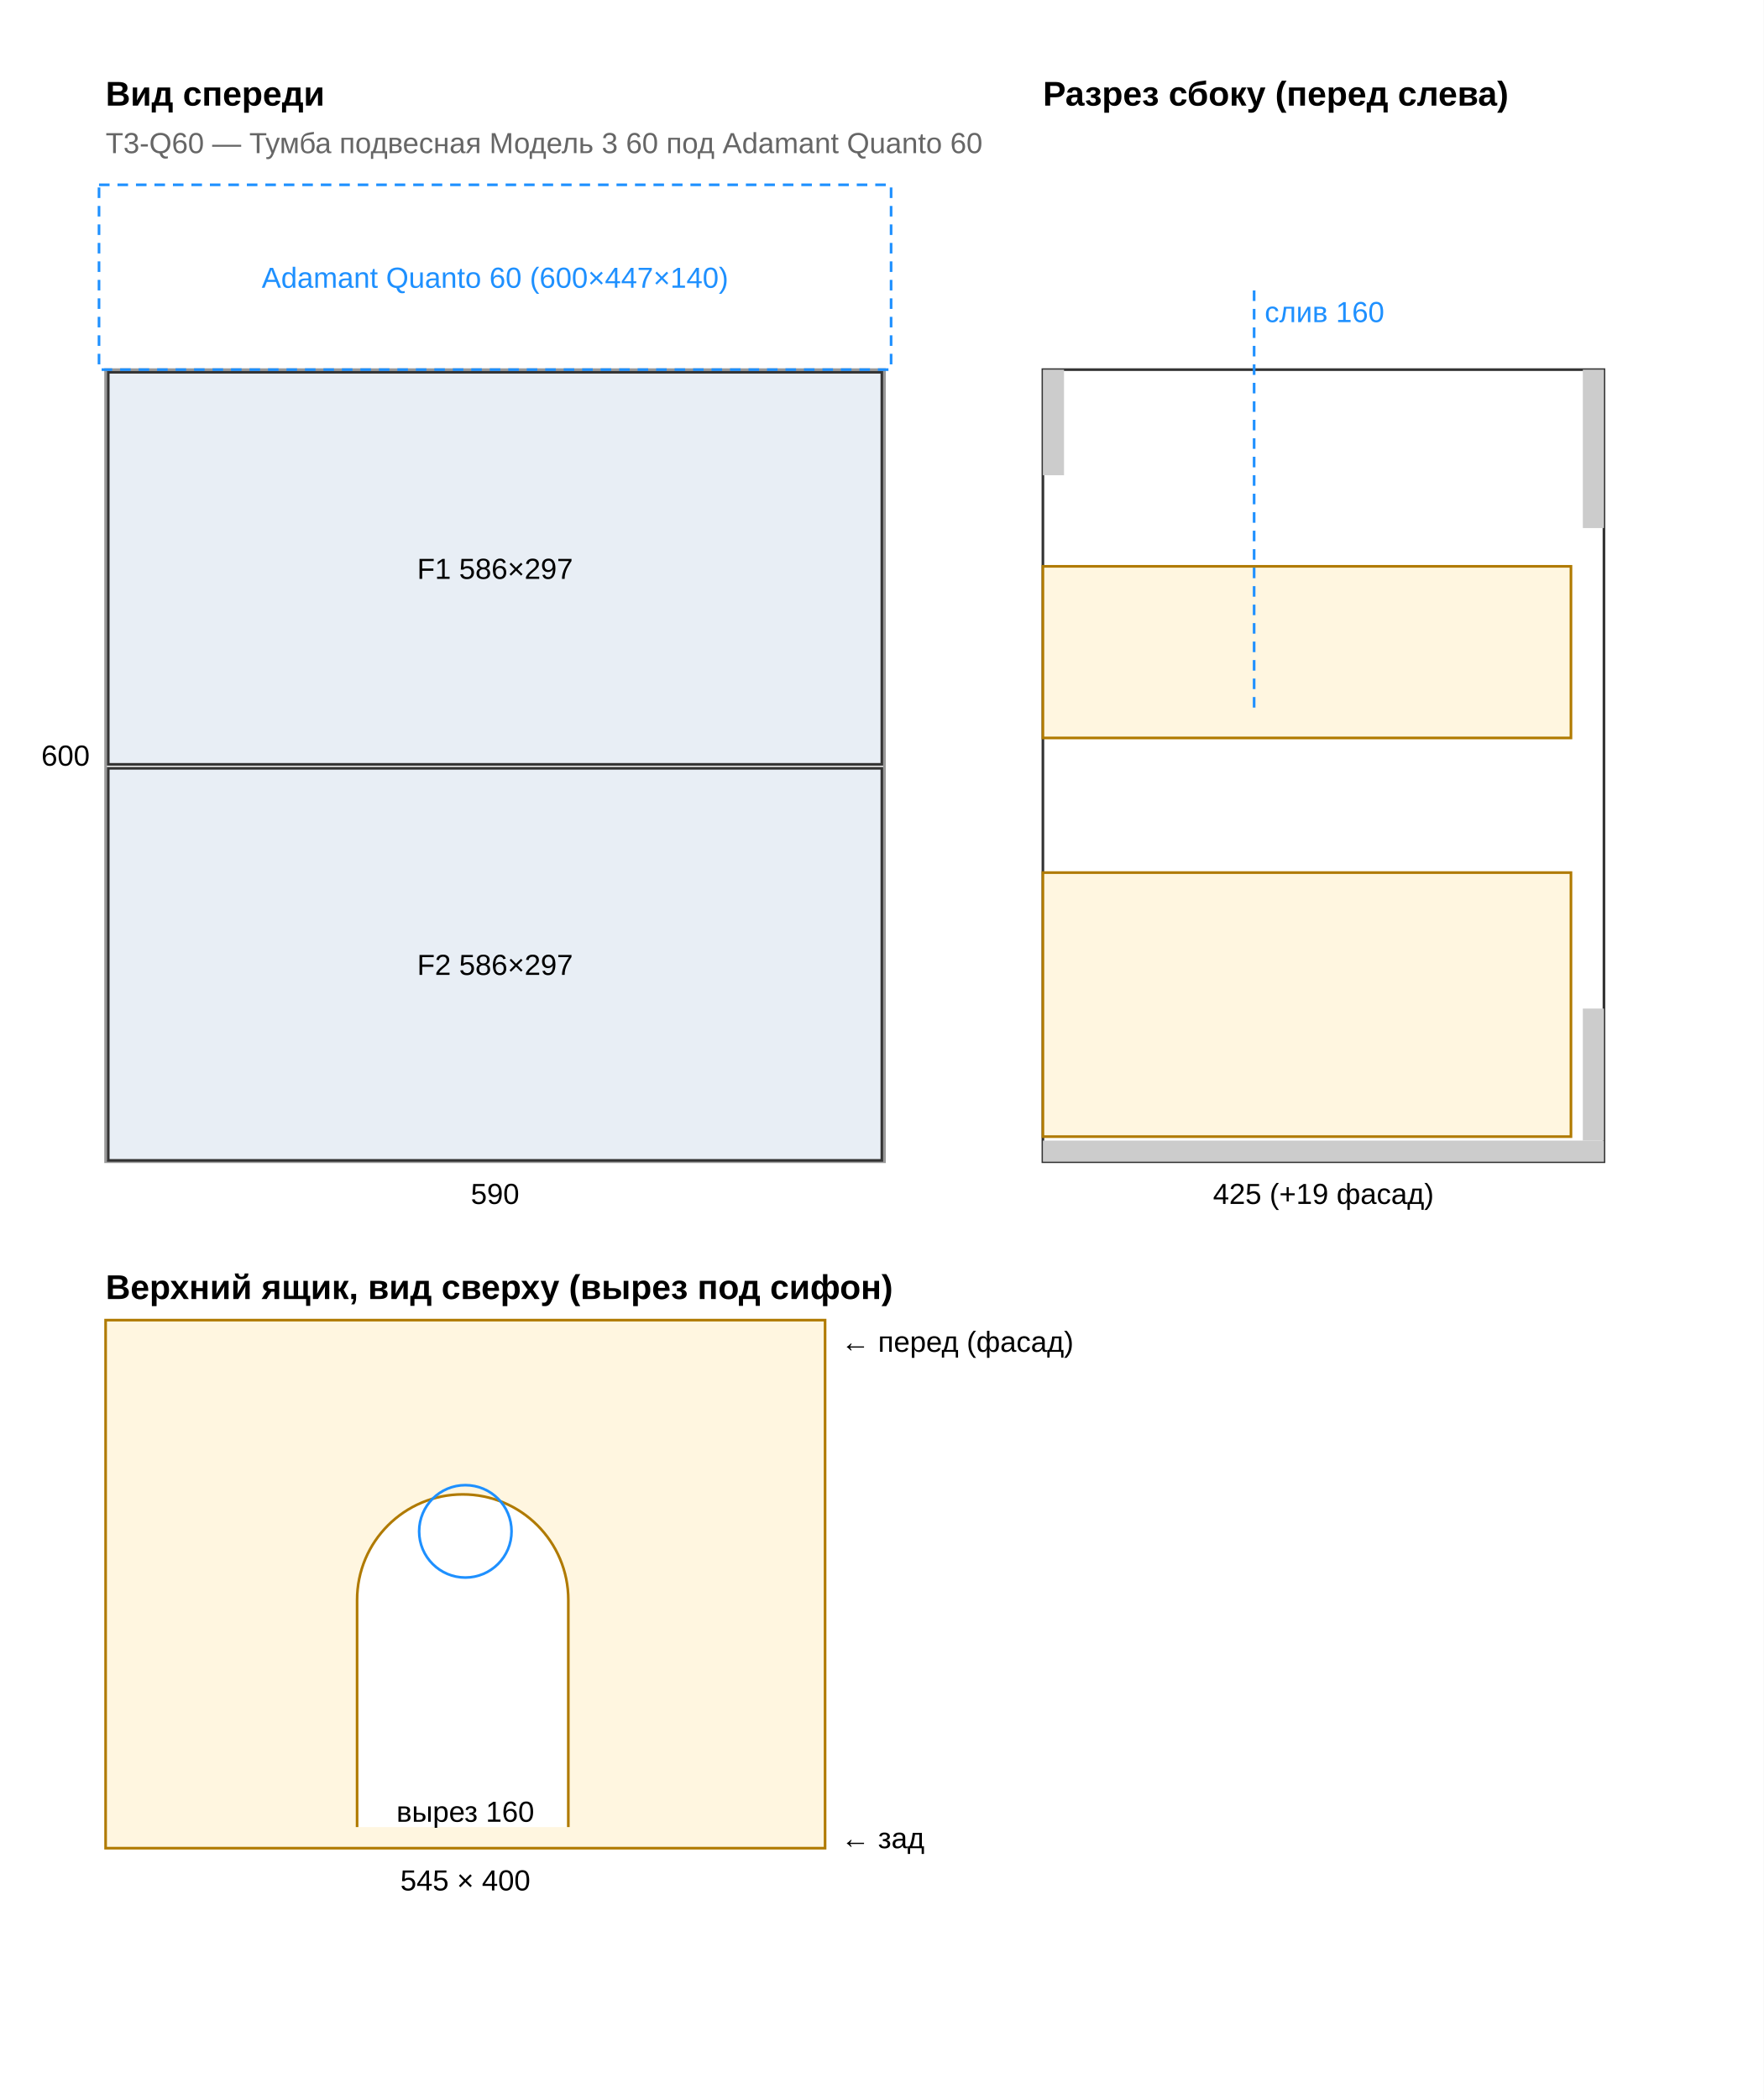
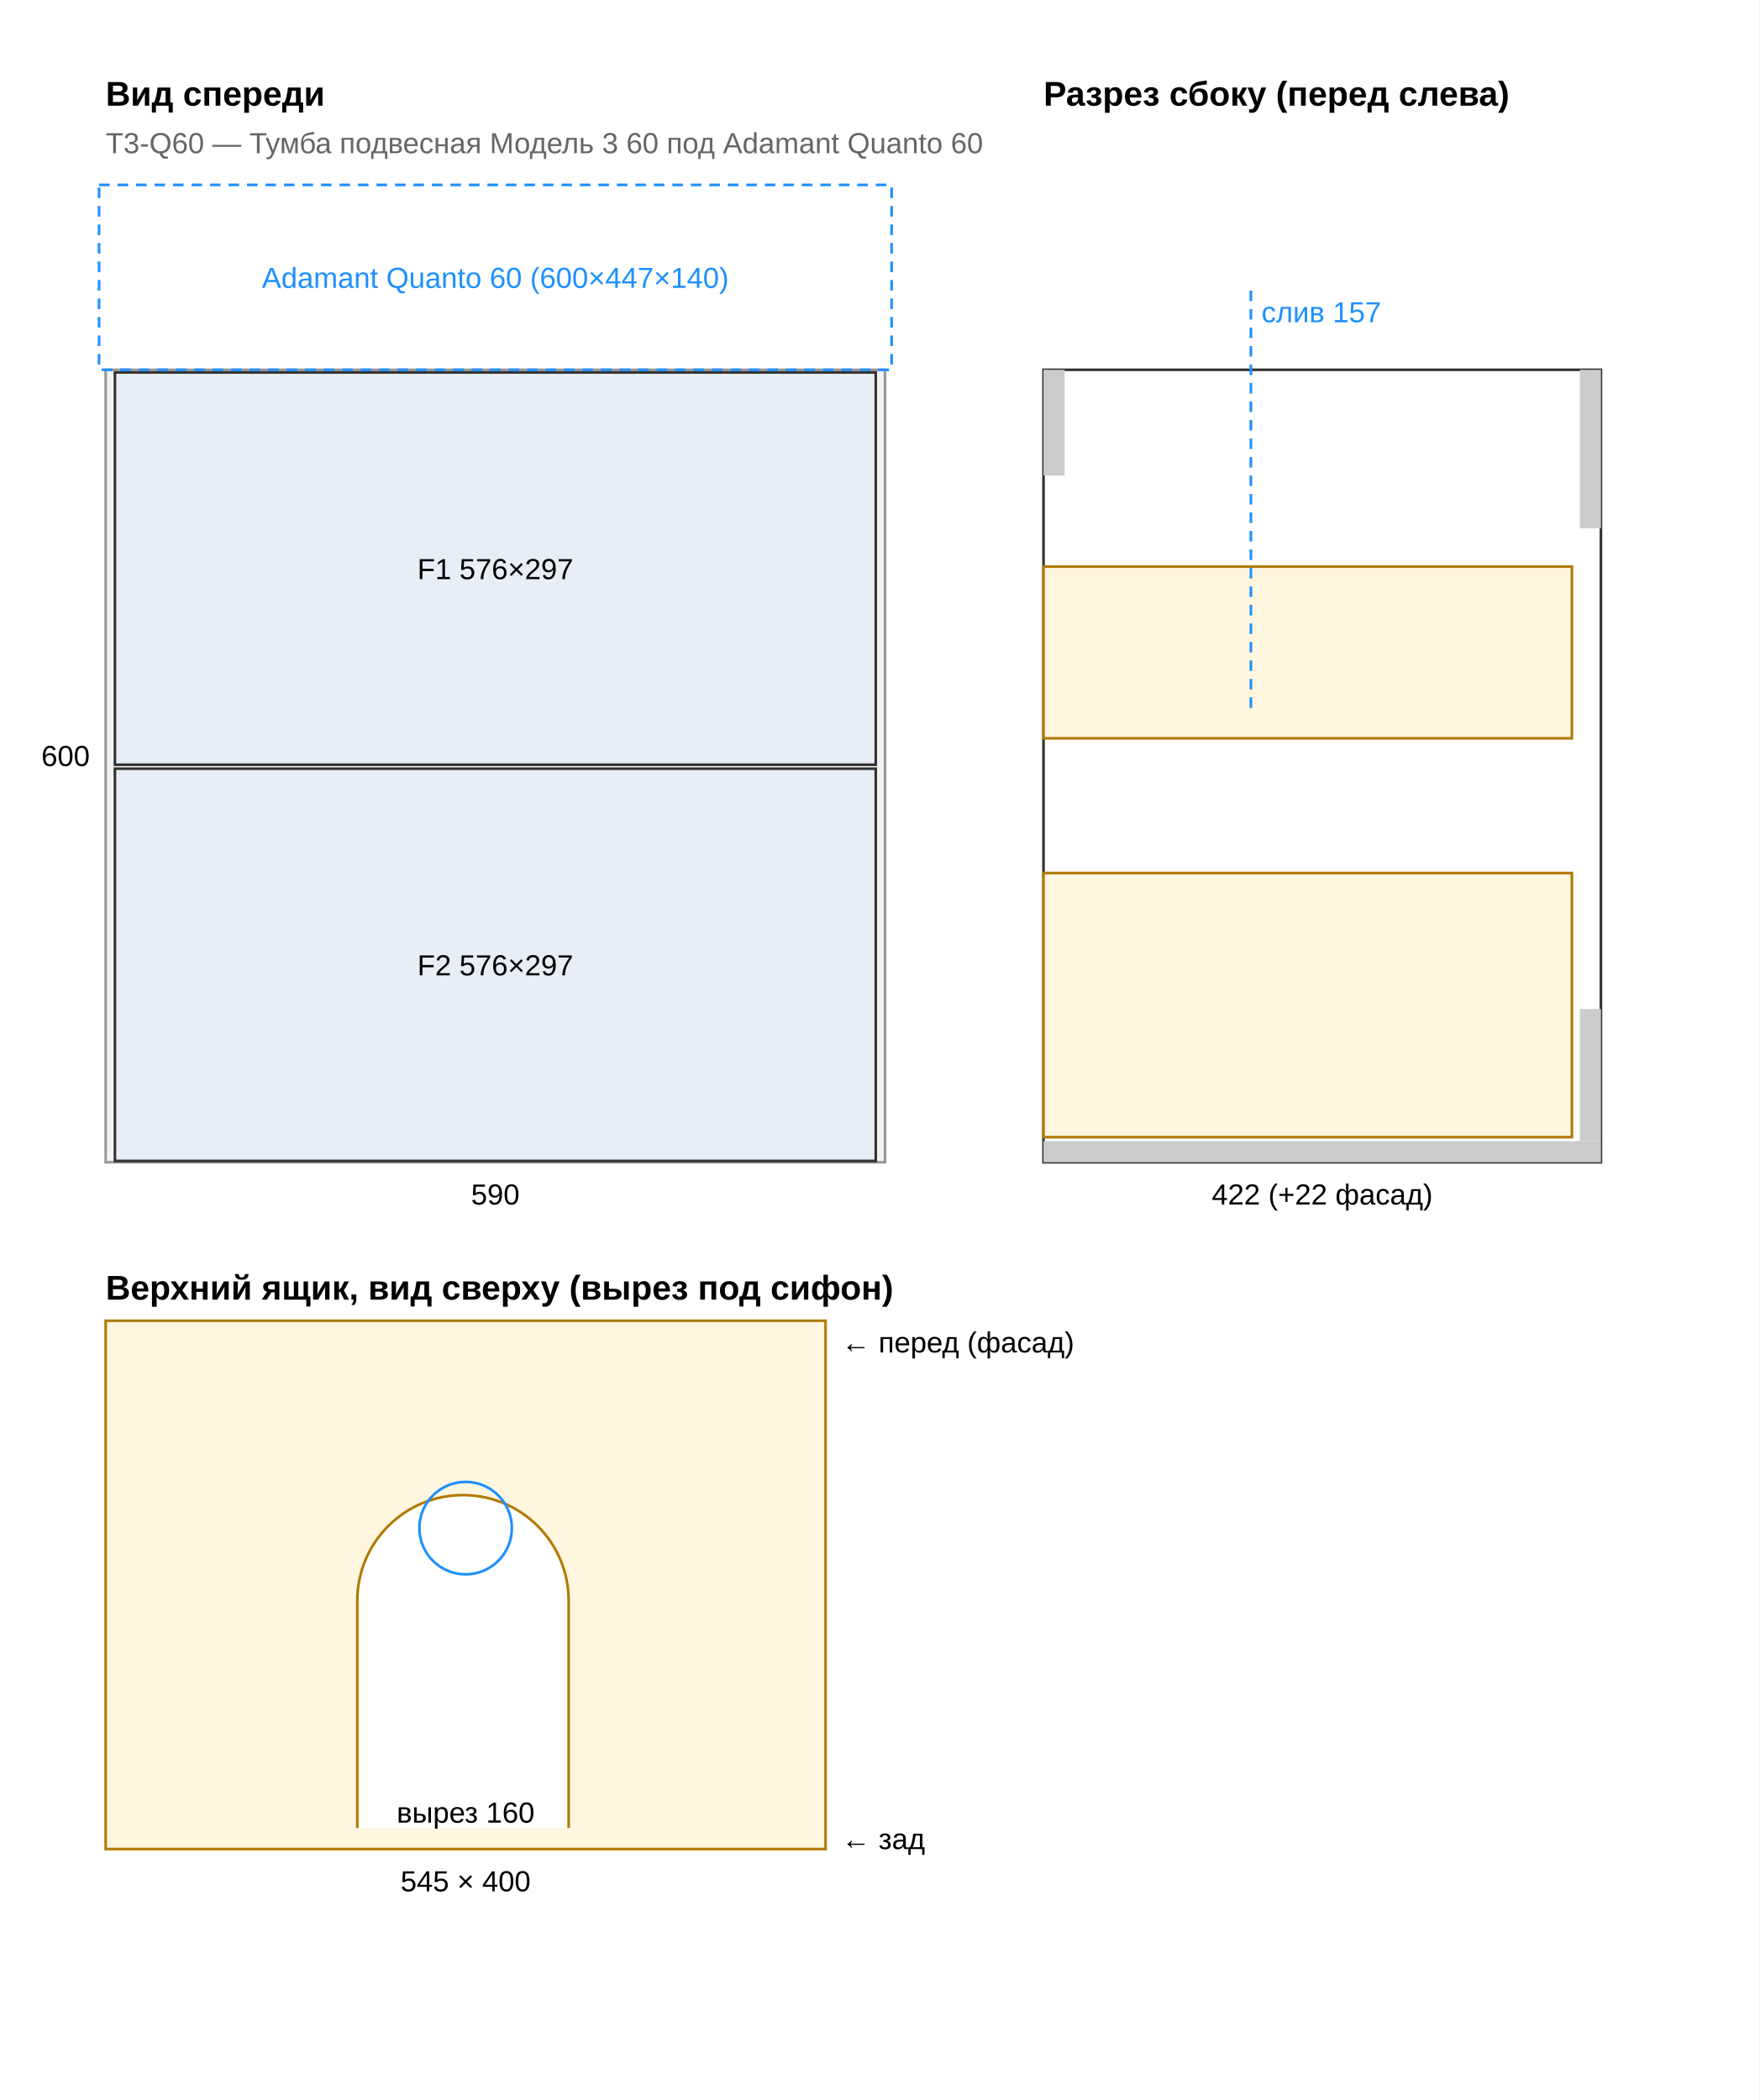
- <svg xmlns="http://www.w3.org/2000/svg" width="668" height="795" viewBox="0 0 668 795" font-family="Arial" font-size="11">
+ <svg xmlns="http://www.w3.org/2000/svg" width="666" height="795" viewBox="0 0 666 795" font-family="Arial" font-size="11">
  <rect width="100%" height="100%" fill="white" />
  <text x="40" y="40" font-size="13" font-weight="bold">Вид спереди</text>
  <rect x="40" y="140.0" width="295.0" height="300.0" fill="#f4f4f4" stroke="#999" />
-   <rect x="41.0" y="141.0" width="293.0" height="148.5" fill="#e8eef5" stroke="#333" />
-   <text x="187.5" y="219.25" text-anchor="middle">F1 586×297</text>
-   <rect x="41.0" y="291.0" width="293.0" height="148.5" fill="#e8eef5" stroke="#333" />
-   <text x="187.5" y="369.25" text-anchor="middle">F2 586×297</text>
+   <rect x="43.5" y="141.0" width="288.0" height="148.5" fill="#e8eef5" stroke="#333" />
+   <text x="187.5" y="219.25" text-anchor="middle">F1 576×297</text>
+   <rect x="43.5" y="291.0" width="288.0" height="148.5" fill="#e8eef5" stroke="#333" />
+   <text x="187.5" y="369.25" text-anchor="middle">F2 576×297</text>
  <rect x="37.5" y="70.0" width="300.0" height="70.0" fill="none" stroke="#1E90FF" stroke-dasharray="4 3" />
  <text x="187.5" y="109.0" text-anchor="middle" fill="#1E90FF">Adamant Quanto 60 (600×447×140)</text>
  <text x="40" y="58" fill="#666">T3-Q60 — Тумба подвесная Модель 3 60 под Adamant Quanto 60</text>
  <text x="187.5" y="456.0" text-anchor="middle">590</text>
  <text x="34" y="290.0" text-anchor="end">600</text>
  <text x="395.0" y="40" font-size="13" font-weight="bold">Разрез сбоку (перед слева)</text>
-   <rect x="395.0" y="140.0" width="212.5" height="300.0" fill="none" stroke="#333" />
-   <rect x="395.0" y="432.0" width="212.5" height="8.0" fill="#ccc" />
+   <rect x="395.0" y="140.0" width="211.0" height="300.0" fill="none" stroke="#333" />
+   <rect x="395.0" y="432.0" width="211.0" height="8.0" fill="#ccc" />
  <rect x="395.0" y="140.0" width="8.0" height="40.0" fill="#ccc" />
-   <rect x="599.5" y="140.0" width="8.0" height="60.0" fill="#ccc" />
-   <rect x="599.5" y="382.0" width="8.0" height="50.0" fill="#ccc" />
+   <rect x="598.0" y="140.0" width="8.0" height="60.0" fill="#ccc" />
+   <rect x="598.0" y="382.0" width="8.0" height="50.0" fill="#ccc" />
  <rect x="395.0" y="330.5" width="200.0" height="100.0" fill="#fff6e0" stroke="#b07a00" />
  <rect x="395.0" y="214.5" width="200.0" height="65.0" fill="#fff6e0" stroke="#b07a00" />
-   <line x1="475.0" y1="110.0" x2="475.0" y2="270.0" stroke="#1E90FF" stroke-dasharray="4 3" />
-   <text x="479.0" y="122.0" fill="#1E90FF">слив 160</text>
-   <text x="501.25" y="456.0" text-anchor="middle">425 (+19 фасад)</text>
+   <line x1="473.5" y1="110.0" x2="473.5" y2="270.0" stroke="#1E90FF" stroke-dasharray="4 3" />
+   <text x="477.5" y="122.0" fill="#1E90FF">слив 157</text>
+   <text x="500.5" y="456.0" text-anchor="middle">422 (+22 фасад)</text>
  <text x="40" y="492.0" font-size="13" font-weight="bold">Верхний ящик, вид сверху (вырез под сифон)</text>
  <rect x="40" y="500.0" width="272.5" height="200.0" fill="#fff6e0" stroke="#b07a00" />
  <path d="M135.25,692.0 V606.0 A40.0,40.0 0 0 1 215.25,606.0 V692.0" fill="white" stroke="#b07a00" />
-   <circle cx="176.25" cy="580.0" r="17.5" fill="none" stroke="#1E90FF" />
+   <circle cx="176.25" cy="578.5" r="17.5" fill="none" stroke="#1E90FF" />
  <text x="176.25" y="690.0" text-anchor="middle">вырез 160</text>
  <text x="318.5" y="512.0">← перед (фасад)</text>
  <text x="318.5" y="700.0">← зад</text>
  <text x="176.25" y="716.0" text-anchor="middle">545 × 400</text>
</svg>
